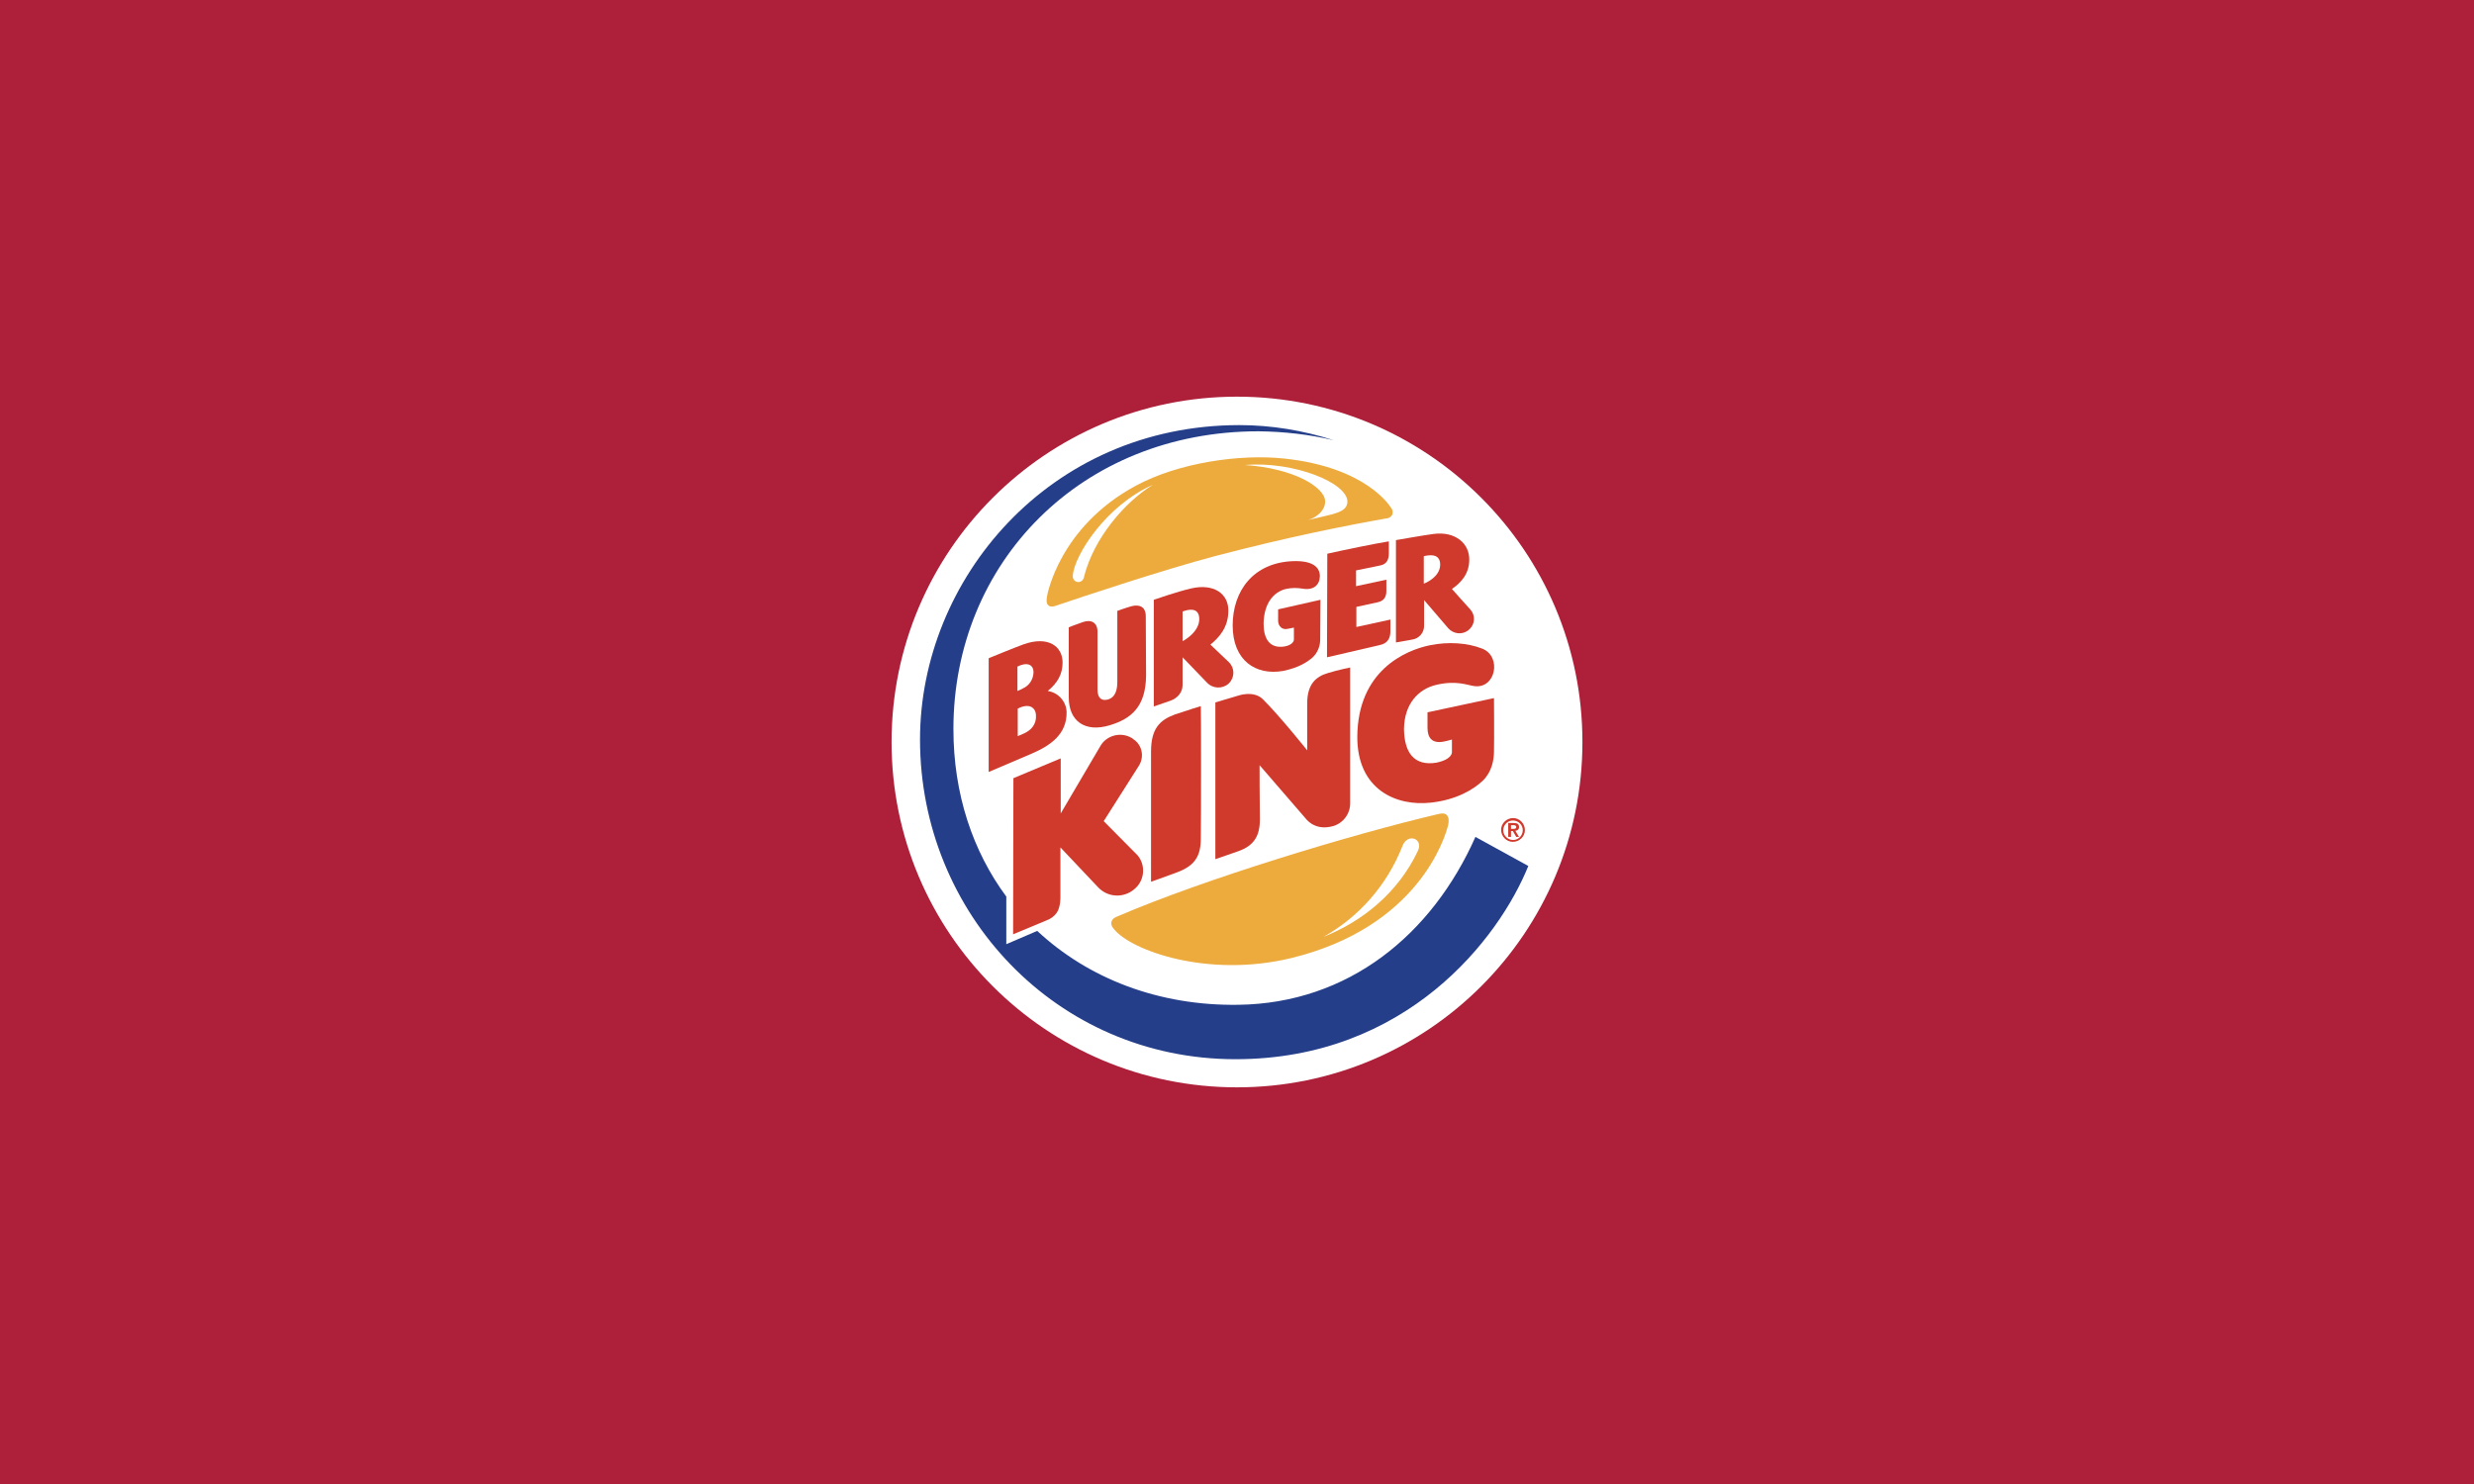
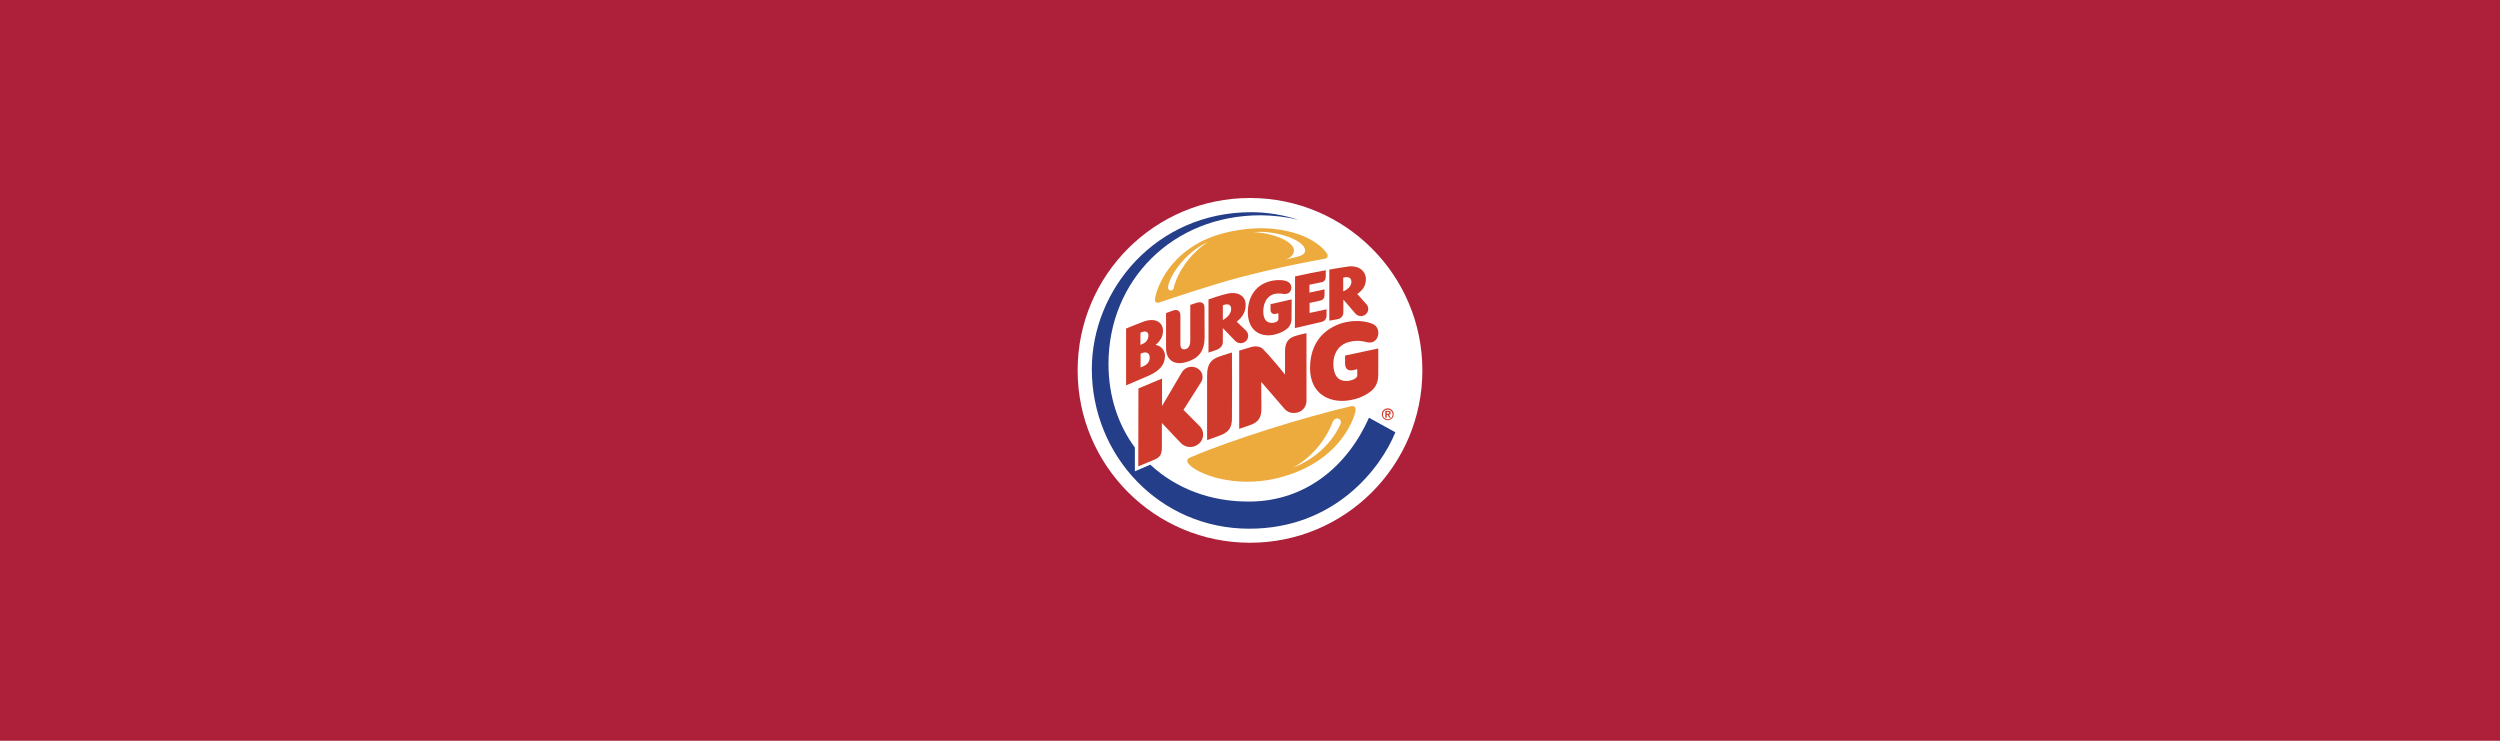
- <svg xmlns="http://www.w3.org/2000/svg" xmlns:xlink="http://www.w3.org/1999/xlink" version="1.1" id="Layer_1" x="0px" y="0px" viewBox="0 0 800 480" style="enable-background:new 0 0 800 480;" xml:space="preserve">
+ <svg xmlns="http://www.w3.org/2000/svg" xmlns:xlink="http://www.w3.org/1999/xlink" version="1.1" id="Layer_1" x="0px" y="0px" viewBox="0 0 1620 480" style="enable-background:new 0 0 1620 480;" xml:space="preserve">
  <style type="text/css">
	.st0{fill:#AE1F39;}
	.st1{clip-path:url(#SVGID_2_);}
	.st2{clip-path:url(#SVGID_4_);}
	.st3{fill:#FFFFFF;}
	.st4{clip-path:url(#SVGID_6_);}
	.st5{fill:#243E8A;}
	.st6{clip-path:url(#SVGID_8_);}
	.st7{fill:#EDAB3D;}
	.st8{clip-path:url(#SVGID_10_);}
	.st9{fill:#D03A2C;}
	.st10{clip-path:url(#SVGID_12_);}
	.st11{fill-rule:evenodd;clip-rule:evenodd;fill:#D03A2C;}
	.st12{display:none;}
	.st13{display:inline;fill:#D03A2C;}
	.st14{font-family:'Urbana-SemiBold';}
	.st15{font-size:140.54px;}
	.st16{font-family:'ProximaNovaACond-Regular';}
	.st17{font-size:55px;}
</style>
-   <rect class="st0" width="800" height="480" />
+   <rect class="st0" width="1620" height="480" />
  <g>
    <g>
      <g>
        <g>
-           <defs>
-             <rect id="SVGID_1_" x="279" y="119" width="242" height="242" />
-           </defs>
-           <clipPath id="SVGID_2_">
-             <use xlink:href="#SVGID_1_" style="overflow:visible;" />
-           </clipPath>
-           <g class="st1">
-             <g>
+           <g>
+             <defs>
+               <rect id="SVGID_1_" x="689" y="119" width="242" height="242" />
+             </defs>
+             <clipPath id="SVGID_2_">
+               <use xlink:href="#SVGID_1_" style="overflow:visible;" />
+             </clipPath>
+             <g class="st1">
              <g>
                <g>
                  <g>
-                     <defs>
-                       <rect id="SVGID_3_" x="279" y="119" width="242" height="242" />
-                     </defs>
-                     <clipPath id="SVGID_4_">
-                       <use xlink:href="#SVGID_3_" style="overflow:visible;" />
-                     </clipPath>
-                     <g class="st2">
-                       <path class="st3" d="M288.3,240c0-61.7,50-111.7,111.7-111.7s111.7,50,111.7,111.7s-50,111.7-111.7,111.7            C338.3,351.7,288.3,301.7,288.3,240C288.3,240,288.3,240,288.3,240" />
+                     <g>
+                       <g>
+                         <defs>
+                           <rect id="SVGID_3_" x="689" y="119" width="242" height="242" />
+                         </defs>
+                         <clipPath id="SVGID_4_">
+                           <use xlink:href="#SVGID_3_" style="overflow:visible;" />
+                         </clipPath>
+                         <g class="st2">
+                           <path class="st3" d="M698.3,240c0-61.7,50-111.7,111.7-111.7s111.7,50,111.7,111.7s-50,111.7-111.7,111.7              S698.3,301.7,698.3,240L698.3,240" />
+                         </g>
+                       </g>
                    </g>
                  </g>
                </g>
              </g>
-             </g>
-             <g>
              <g>
                <g>
                  <g>
-                     <defs>
-                       <rect id="SVGID_5_" x="279" y="119" width="242" height="242" />
-                     </defs>
-                     <clipPath id="SVGID_6_">
-                       <use xlink:href="#SVGID_5_" style="overflow:visible;" />
-                     </clipPath>
-                     <g class="st4">
-                       <path class="st5" d="M477.1,270.7C463,302.4,436,324.5,400.5,325c-25.8,0.4-48.6-8.5-65.1-23.9l-10,4.3v-15.4            c-10.8-14.6-17.1-33.1-17.1-54.2c0-53.8,41.2-96.3,98.7-96.3c8.2,0.1,16.3,1,24.3,2.9c-9.9-3.2-20.2-4.9-30.5-4.9            c-61.7,0-103.3,50.1-103.3,101.7c0,56.2,44.1,103.4,102,103.4c55.3,0,85.2-39,94.7-62.5L477.1,270.7z" />
+                     <g>
+                       <g>
+                         <defs>
+                           <rect id="SVGID_5_" x="689" y="119" width="242" height="242" />
+                         </defs>
+                         <clipPath id="SVGID_6_">
+                           <use xlink:href="#SVGID_5_" style="overflow:visible;" />
+                         </clipPath>
+                         <g class="st4">
+                           <path class="st5" d="M887.1,270.7C873,302.4,846,324.5,810.5,325c-25.8,0.4-48.6-8.5-65.1-23.9l-10,4.3V290              c-10.8-14.6-17.1-33.1-17.1-54.2c0-53.8,41.2-96.3,98.7-96.3c8.2,0.1,16.3,1,24.3,2.9c-9.9-3.2-20.2-4.9-30.5-4.9              c-61.7,0-103.3,50.1-103.3,101.7c0,56.2,44.1,103.4,102,103.4c55.3,0,85.2-39,94.7-62.5L887.1,270.7z" />
+                         </g>
+                       </g>
                    </g>
                  </g>
                </g>
              </g>
-             </g>
-             <g>
              <g>
                <g>
                  <g>
-                     <defs>
-                       <rect id="SVGID_7_" x="279" y="119" width="242" height="242" />
-                     </defs>
-                     <clipPath id="SVGID_8_">
-                       <use xlink:href="#SVGID_7_" style="overflow:visible;" />
-                     </clipPath>
-                     <g class="st6">
-                       <path class="st7" d="M449.7,164.1c0,0-7.6-13-34.6-15.8c-14.4-1.5-34.1,1.4-47.8,8.8c-24.9,13.4-28.7,35.6-28.7,35.6            c-0.1,0.5-0.4,2.2,0.2,2.9c0.6,0.7,1.4,0.7,2.4,0.4c8.8-3,35-11.7,51.6-16.1c23.6-6.2,42.9-10,55.4-12.2            c0.8,0,1.6-0.5,2-1.2C450.5,165.6,450.3,164.7,449.7,164.1 M350.6,186.3c-0.3,2.8-3.9,2.5-3.7-0.2            c0.6-6.7,10.8-22.6,25.9-29.3C363.6,162.5,353.8,174,350.6,186.3 M423,168.2c3.2-1,5.6-3.4,5.5-6.1            c-0.1-4.4-9.8-10.6-26-11.7c15.9-1.3,33.3,5.8,33.2,11.9C435.6,165.9,431.1,166.2,423,168.2" />
-                       <path class="st7" d="M467.9,263.7c-0.6-0.7-1.6-0.7-2.8-0.4c-28.6,6.7-76.1,21.2-103.5,33c-1.2,0.5-1.7,0.7-2.1,1.6            c-0.6,1.3,0.7,2.6,0.7,2.6c5.6,7,30.4,15.9,57.3,9.4c41.1-10,49.8-39,50.8-43.1C468.5,265.8,468.6,264.5,467.9,263.7             M458.5,275.2c-6.5,13.8-18.3,23-30.5,27.8c11.6-6.5,20.5-16.8,25.4-29.1C455,269.2,460.4,271.2,458.5,275.2" />
+                     <g>
+                       <g>
+                         <defs>
+                           <rect id="SVGID_7_" x="689" y="119" width="242" height="242" />
+                         </defs>
+                         <clipPath id="SVGID_8_">
+                           <use xlink:href="#SVGID_7_" style="overflow:visible;" />
+                         </clipPath>
+                         <g class="st6">
+                           <path class="st7" d="M859.7,164.1c0,0-7.6-13-34.6-15.8c-14.4-1.5-34.1,1.4-47.8,8.8c-24.9,13.4-28.7,35.6-28.7,35.6              c-0.1,0.5-0.4,2.2,0.2,2.9c0.6,0.7,1.4,0.7,2.4,0.4c8.8-3,35-11.7,51.6-16.1c23.6-6.2,42.9-10,55.4-12.2              c0.8,0,1.6-0.5,2-1.2C860.5,165.6,860.3,164.7,859.7,164.1 M760.6,186.3c-0.3,2.8-3.9,2.5-3.7-0.2              c0.6-6.7,10.8-22.6,25.9-29.3C773.6,162.5,763.8,174,760.6,186.3 M833,168.2c3.2-1,5.6-3.4,5.5-6.1              c-0.1-4.4-9.8-10.6-26-11.7c15.9-1.3,33.3,5.8,33.2,11.9C845.6,165.9,841.1,166.2,833,168.2" />
+                           <path class="st7" d="M877.9,263.7c-0.6-0.7-1.6-0.7-2.8-0.4c-28.6,6.7-76.1,21.2-103.5,33c-1.2,0.5-1.7,0.7-2.1,1.6              c-0.6,1.3,0.7,2.6,0.7,2.6c5.6,7,30.4,15.9,57.3,9.4c41.1-10,49.8-39,50.8-43.1C878.5,265.8,878.6,264.5,877.9,263.7               M868.5,275.2c-6.5,13.8-18.3,23-30.5,27.8c11.6-6.5,20.5-16.8,25.4-29.1C865,269.2,870.4,271.2,868.5,275.2" />
+                         </g>
+                       </g>
                    </g>
                  </g>
                </g>
              </g>
-             </g>
-             <g>
              <g>
                <g>
                  <g>
-                     <defs>
-                       <rect id="SVGID_9_" x="279" y="119" width="242" height="242" />
-                     </defs>
-                     <clipPath id="SVGID_10_">
-                       <use xlink:href="#SVGID_9_" style="overflow:visible;" />
-                     </clipPath>
-                     <g class="st8">
-                       <path class="st9" d="M462.8,259.6c8.1-0.9,13.7-4.2,16.8-7.2c2.8-2.8,3.5-6.6,3.5-9.4c0.1-4.1,0-17.2,0-17.2l-21.5,4.6            c0,0,0,1.6,0,5s1.6,5.1,5.1,4.5c0.9-0.2,1.9-0.4,2.8-0.7v4.1c0-0.1,0.3,2.3-5.1,3.4c-7.1,1.1-10.3-3.2-10.4-10.9            c0.1-8.3,4.8-13,10.5-14.3c6.4-1.5,10,0.1,12.1,0.4c7.1,1.1,9.1-9.6,2.7-12.1c-4.8-1.9-11-2.3-16.9-1.1            c-7.9,1.6-23.4,8.2-23.5,29.7C438.9,255.4,451.5,260.9,462.8,259.6" />
-                       <path class="st9" d="M393,277.9l7.2-2.5c5.3-1.8,7.2-5,7.2-10.4c-0.1-5.9-0.1-17.5-0.1-17.5l15.3,17.7            c2.5,2.6,5.6,2.8,8.5,2c3.3-1,5.5-4,5.5-7.4c0-12.8,0-43.9,0-43.9s-4,0.8-7.2,1.8c-3.8,1.1-6.7,3.5-6.7,9.8            c0,2.2,0,15.2,0,15.2s-8.6-10.8-14.3-16.5c-3-3-8-1.2-8-1.2l-7.4,2.2L393,277.9z" />
-                       <path class="st9" d="M388.3,228.4c0,0-4.6,1.4-8.4,2.7c-4.9,1.8-7.7,4.6-7.7,12c0,6.8,0,42.1,0,42.1s4.3-1.5,8.3-3            c5.7-2.1,7.8-5.1,7.8-11C388.4,266.1,388.4,228.4,388.3,228.4" />
-                       <path class="st9" d="M365.4,238.4c-3.3-1.6-7.4-0.5-9.4,2.6l-13,22.1v-17.8l-15.3,6.4l-0.1,50.5l10.8-4.5            c1.4-0.5,2.6-1.4,3.4-2.6c1.2-1.9,1.1-5,1.1-5v-16l12.1,12.8c3.1,3.4,8.3,3.7,11.8,0.7c3.3-2.7,3.8-7.6,1.1-10.9l-11-11.1            c0,0,9.7-15.3,11.3-17.8c1.9-2.9,1.2-6.8-1.7-8.7C366.2,238.8,365.8,238.6,365.4,238.4" />
-                       <path class="st9" d="M344.9,230.3c0.1,7.1-5,10.8-11.6,13.6l-13.6,5.8l0-36.8c0,0,8.5-3.5,11.3-4.5            c7.9-2.8,12.6,0.6,12.6,5.9c0,3.6-1.5,6.5-4.8,9.2C342.2,224,344.8,226.9,344.9,230.3 M329,223.5c0.7-0.3,1.2-0.5,1.7-0.8            c2.1-0.9,3.4-2.9,3.5-5.2c0-2.7-2.2-3.4-5.2-1.9L329,223.5z M335,231.6c0-2.8-2.2-4.3-5.9-2.4v8.9c0,0,1.2-0.5,2.1-0.9            C333.4,236.2,335.1,234.3,335,231.6" />
-                       <path class="st9" d="M370.6,218.5c-0.1,10.1-4.8,14-11.8,16.1c-8,2.4-13.2-1.4-13.2-9c0-6.5,0-22.7,0-22.7            s1.7-0.7,4.6-1.7c2.6-0.9,4.7,0.1,4.7,3.2v18.7c0,2.3,1,3.7,3.2,3.2c2.8-0.7,3.2-3.6,3.2-5.8v-22.9c0,0,2.4-0.9,4.5-1.5            c2.6-0.7,4.7,0.1,4.7,3.2L370.6,218.5z" />
-                       <path class="st9" d="M429.1,212.6l0.1-33.5c5.8-1.3,15-3.2,19.9-4c0,0,0,2.6,0,3.9c0,2-0.7,3.5-2.8,3.9l-7.8,1.6v5.1            l9.8-2.1c0,0,0,1.7,0,3.7c0,2.1-1,3.2-2.8,3.6c-1.5,0.3-6.9,1.5-6.9,1.5v6.5l11-2.4c0,0,0,1.7,0,3.9            c0,2.5-1.3,3.9-3.3,4.3C440,210.1,429.1,212.6,429.1,212.6" />
-                       <path class="st9" d="M382.4,212.6c0,0,0,6.4,0,9c0,2.4-1.7,4.2-3.8,5l0,0l-5.5,1.9v-34.5c0,0,7.7-2.7,12.2-3.7            c7-1.6,12,1.6,11.9,7.3c0,5.4-3.1,8.7-5.8,10.9l6,5.7c1.9,1.9,1.9,4.9,0,6.8c0,0-0.1,0.1-0.1,0.1c-2,1.8-5.1,1.7-7-0.3            L382.4,212.6z M382.4,207.4c0,0,5.5-2.8,5.4-7.3c-0.1-3.8-3.6-3-5.4-2.3L382.4,207.4z" />
-                       <path class="st9" d="M451.4,207.8v-33.1c0,0,9.7-1.7,12.2-2c6.9-0.9,11.6,3,11.5,8.4c0,4.8-3.1,7.7-5.6,9.4            c0,0,4.7,5.3,6,6.7c1.6,1.8,1.5,4.6-0.3,6.3c-0.2,0.2-0.4,0.3-0.6,0.5c-2,1.4-4.7,1-6.3-0.8l-7.8-9.1c0,0,0,5.6,0,8.1            c0.1,2.4-1.6,4.4-4,4.7L451.4,207.8z M460.4,188.8c0,0,5.4-2,5.3-6.3c-0.1-3.6-3.6-3-5.3-2.6L460.4,188.8z" />
-                       <path class="st9" d="M426.9,206.9c0,2.2-0.9,4.3-2.5,5.8c-1.8,1.5-4.3,3.2-9.4,4.3c-9,1.6-16.4-3.4-16.4-14.7            c0-11.1,6.6-20.3,19.5-20.8c6-0.2,8.7,1.7,8.7,4.9c-0.1,2.9-2.1,4.6-5.6,4c-1.8-0.3-3.6-0.3-5.4,0.1            c-4.1,1-7.1,4.8-7.2,11.2c0,4.9,1.9,7.4,5.2,7.5c2.3,0.1,4.6-0.9,4.6-2.4v-3.8c0,0-0.9,0.2-2,0.4c-1.8,0.4-3-0.8-3.1-2.5            c0-2.4,0-3.8,0-3.8l13.7-3.1L426.9,206.9z" />
+                     <g>
+                       <g>
+                         <defs>
+                           <rect id="SVGID_9_" x="689" y="119" width="242" height="242" />
+                         </defs>
+                         <clipPath id="SVGID_10_">
+                           <use xlink:href="#SVGID_9_" style="overflow:visible;" />
+                         </clipPath>
+                         <g class="st8">
+                           <path class="st9" d="M872.8,259.6c8.1-0.9,13.7-4.2,16.8-7.2c2.8-2.8,3.5-6.6,3.5-9.4c0.1-4.1,0-17.2,0-17.2l-21.5,4.6              c0,0,0,1.6,0,5s1.6,5.1,5.1,4.5c0.9-0.2,1.9-0.4,2.8-0.7v4.1c0-0.1,0.3,2.3-5.1,3.4c-7.1,1.1-10.3-3.2-10.4-10.9              c0.1-8.3,4.8-13,10.5-14.3c6.4-1.5,10,0.1,12.1,0.4c7.1,1.1,9.1-9.6,2.7-12.1c-4.8-1.9-11-2.3-16.9-1.1              c-7.9,1.6-23.4,8.2-23.5,29.7C848.9,255.4,861.5,260.9,872.8,259.6" />
+                           <path class="st9" d="M803,277.9l7.2-2.5c5.3-1.8,7.2-5,7.2-10.4c-0.1-5.9-0.1-17.5-0.1-17.5l15.3,17.7              c2.5,2.6,5.6,2.8,8.5,2c3.3-1,5.5-4,5.5-7.4c0-12.8,0-43.9,0-43.9s-4,0.8-7.2,1.8c-3.8,1.1-6.7,3.5-6.7,9.8              c0,2.2,0,15.2,0,15.2s-8.6-10.8-14.3-16.5c-3-3-8-1.2-8-1.2l-7.4,2.2V277.9z" />
+                           <path class="st9" d="M798.3,228.4c0,0-4.6,1.4-8.4,2.7c-4.9,1.8-7.7,4.6-7.7,12c0,6.8,0,42.1,0,42.1s4.3-1.5,8.3-3              c5.7-2.1,7.8-5.1,7.8-11C798.4,266.1,798.4,228.4,798.3,228.4" />
+                           <path class="st9" d="M775.4,238.4c-3.3-1.6-7.4-0.5-9.4,2.6l-13,22.1v-17.8l-15.3,6.4l-0.1,50.5l10.8-4.5              c1.4-0.5,2.6-1.4,3.4-2.6c1.2-1.9,1.1-5,1.1-5v-16l12.1,12.8c3.1,3.4,8.3,3.7,11.8,0.7c3.3-2.7,3.8-7.6,1.1-10.9              l-11-11.1c0,0,9.7-15.3,11.3-17.8c1.9-2.9,1.2-6.8-1.7-8.7C776.2,238.8,775.8,238.6,775.4,238.4" />
+                           <path class="st9" d="M754.9,230.3c0.1,7.1-5,10.8-11.6,13.6l-13.6,5.8v-36.8c0,0,8.5-3.5,11.3-4.5              c7.9-2.8,12.6,0.6,12.6,5.9c0,3.6-1.5,6.5-4.8,9.2C752.2,224,754.8,226.9,754.9,230.3 M739,223.5              c0.7-0.3,1.2-0.5,1.7-0.8c2.1-0.9,3.4-2.9,3.5-5.2c0-2.7-2.2-3.4-5.2-1.9V223.5z M745,231.6c0-2.8-2.2-4.3-5.9-2.4v8.9              c0,0,1.2-0.5,2.1-0.9C743.4,236.2,745.1,234.3,745,231.6" />
+                           <path class="st9" d="M780.6,218.5c-0.1,10.1-4.8,14-11.8,16.1c-8,2.4-13.2-1.4-13.2-9c0-6.5,0-22.7,0-22.7              s1.7-0.7,4.6-1.7c2.6-0.9,4.7,0.1,4.7,3.2v18.7c0,2.3,1,3.7,3.2,3.2c2.8-0.7,3.2-3.6,3.2-5.8v-22.9c0,0,2.4-0.9,4.5-1.5              c2.6-0.7,4.7,0.1,4.7,3.2L780.6,218.5z" />
+                           <path class="st9" d="M839.1,212.6l0.1-33.5c5.8-1.3,15-3.2,19.9-4c0,0,0,2.6,0,3.9c0,2-0.7,3.5-2.8,3.9l-7.8,1.6v5.1              l9.8-2.1c0,0,0,1.7,0,3.7c0,2.1-1,3.2-2.8,3.6c-1.5,0.3-6.9,1.5-6.9,1.5v6.5l11-2.4c0,0,0,1.7,0,3.9              c0,2.5-1.3,3.9-3.3,4.3C850,210.1,839.1,212.6,839.1,212.6" />
+                           <path class="st9" d="M792.4,212.6c0,0,0,6.4,0,9c0,2.4-1.7,4.2-3.8,5l0,0l-5.5,1.9V194c0,0,7.7-2.7,12.2-3.7              c7-1.6,12,1.6,11.9,7.3c0,5.4-3.1,8.7-5.8,10.9l6,5.7c1.9,1.9,1.9,4.9,0,6.8l-0.1,0.1c-2,1.8-5.1,1.7-7-0.3L792.4,212.6              z M792.4,207.4c0,0,5.5-2.8,5.4-7.3c-0.1-3.8-3.6-3-5.4-2.3V207.4z" />
+                           <path class="st9" d="M861.4,207.8v-33.1c0,0,9.7-1.7,12.2-2c6.9-0.9,11.6,3,11.5,8.4c0,4.8-3.1,7.7-5.6,9.4              c0,0,4.7,5.3,6,6.7c1.6,1.8,1.5,4.6-0.3,6.3c-0.2,0.2-0.4,0.3-0.6,0.5c-2,1.4-4.7,1-6.3-0.8l-7.8-9.1c0,0,0,5.6,0,8.1              c0.1,2.4-1.6,4.4-4,4.7L861.4,207.8z M870.4,188.8c0,0,5.4-2,5.3-6.3c-0.1-3.6-3.6-3-5.3-2.6V188.8z" />
+                           <path class="st9" d="M836.9,206.9c0,2.2-0.9,4.3-2.5,5.8c-1.8,1.5-4.3,3.2-9.4,4.3c-9,1.6-16.4-3.4-16.4-14.7              c0-11.1,6.6-20.3,19.5-20.8c6-0.2,8.7,1.7,8.7,4.9c-0.1,2.9-2.1,4.6-5.6,4c-1.8-0.3-3.6-0.3-5.4,0.1              c-4.1,1-7.1,4.8-7.2,11.2c0,4.9,1.9,7.4,5.2,7.5c2.3,0.1,4.6-0.9,4.6-2.4V203c0,0-0.9,0.2-2,0.4c-1.8,0.4-3-0.8-3.1-2.5              c0-2.4,0-3.8,0-3.8L837,194L836.9,206.9z" />
+                         </g>
+                       </g>
                    </g>
                  </g>
                </g>
              </g>
-             </g>
-             <g>
              <g>
                <g>
                  <g>
-                     <defs>
-                       <rect id="SVGID_11_" x="279" y="119" width="242" height="242" />
-                     </defs>
-                     <clipPath id="SVGID_12_">
-                       <use xlink:href="#SVGID_11_" style="overflow:visible;" />
-                     </clipPath>
-                     <g class="st10">
-                       <path class="st11" d="M488.6,266.9h0.8c0.4,0,0.9,0.1,0.9,0.6c0,0.5-0.4,0.6-0.9,0.6h-0.8V266.9z M487.7,270.7h0.9v-1.9            h0.6l1.1,1.9h0.9l-1.2-2c0.6,0,1.2-0.4,1.2-1.1c0,0,0-0.1,0-0.1c0-1-0.6-1.3-1.8-1.3h-1.7L487.7,270.7L487.7,270.7z             M486.1,268.4c0.1-1.7,1.5-3.1,3.3-3c1.7,0.1,3.1,1.5,3,3.3c-0.1,1.7-1.5,3-3.1,3c-1.7,0-3.2-1.4-3.2-3.1            C486.1,268.5,486.1,268.5,486.1,268.4 M485.4,268.4c0,2.1,1.7,3.9,3.8,3.9c2.1,0,3.9-1.7,3.9-3.8c0-2.1-1.7-3.9-3.8-3.9            c0,0,0,0,0,0C487.2,264.6,485.4,266.3,485.4,268.4C485.4,268.4,485.4,268.4,485.4,268.4" />
+                     <g>
+                       <g>
+                         <defs>
+                           <rect id="SVGID_11_" x="689" y="119" width="242" height="242" />
+                         </defs>
+                         <clipPath id="SVGID_12_">
+                           <use xlink:href="#SVGID_11_" style="overflow:visible;" />
+                         </clipPath>
+                         <g class="st10">
+                           <path class="st11" d="M898.6,266.9h0.8c0.4,0,0.9,0.1,0.9,0.6s-0.4,0.6-0.9,0.6h-0.8V266.9z M897.7,270.7h0.9v-1.9h0.6              l1.1,1.9h0.9l-1.2-2c0.6,0,1.2-0.4,1.2-1.1v-0.1c0-1-0.6-1.3-1.8-1.3h-1.7V270.7L897.7,270.7z M896.1,268.4              c0.1-1.7,1.5-3.1,3.3-3c1.7,0.1,3.1,1.5,3,3.3c-0.1,1.7-1.5,3-3.1,3c-1.7,0-3.2-1.4-3.2-3.1              C896.1,268.5,896.1,268.5,896.1,268.4 M895.4,268.4c0,2.1,1.7,3.9,3.8,3.9c2.1,0,3.9-1.7,3.9-3.8c0-2.1-1.7-3.9-3.8-3.9              l0,0C897.2,264.6,895.4,266.3,895.4,268.4L895.4,268.4" />
+                         </g>
+                       </g>
                    </g>
                  </g>
                </g>
              </g>
            </g>
          </g>
        </g>
      </g>
    </g>
  </g>
  <g class="st12">
-     <text transform="matrix(1 0 0 1 181.7337 259.8947)" class="st13 st14 st15">#GrillTheNation</text>
-     <text transform="matrix(1 0 0 1 243.3276 323.5583)" class="st13 st16 st17">Burger King Advertising Campaign</text>
+     <text transform="matrix(1 0 0 1 591.7336 259.8948)" class="st13 st14 st15">#GrillTheNation</text>
+     <text transform="matrix(1 0 0 1 653.3276 323.5583)" class="st13 st16 st17">Burger King Advertising Campaign</text>
  </g>
</svg>
